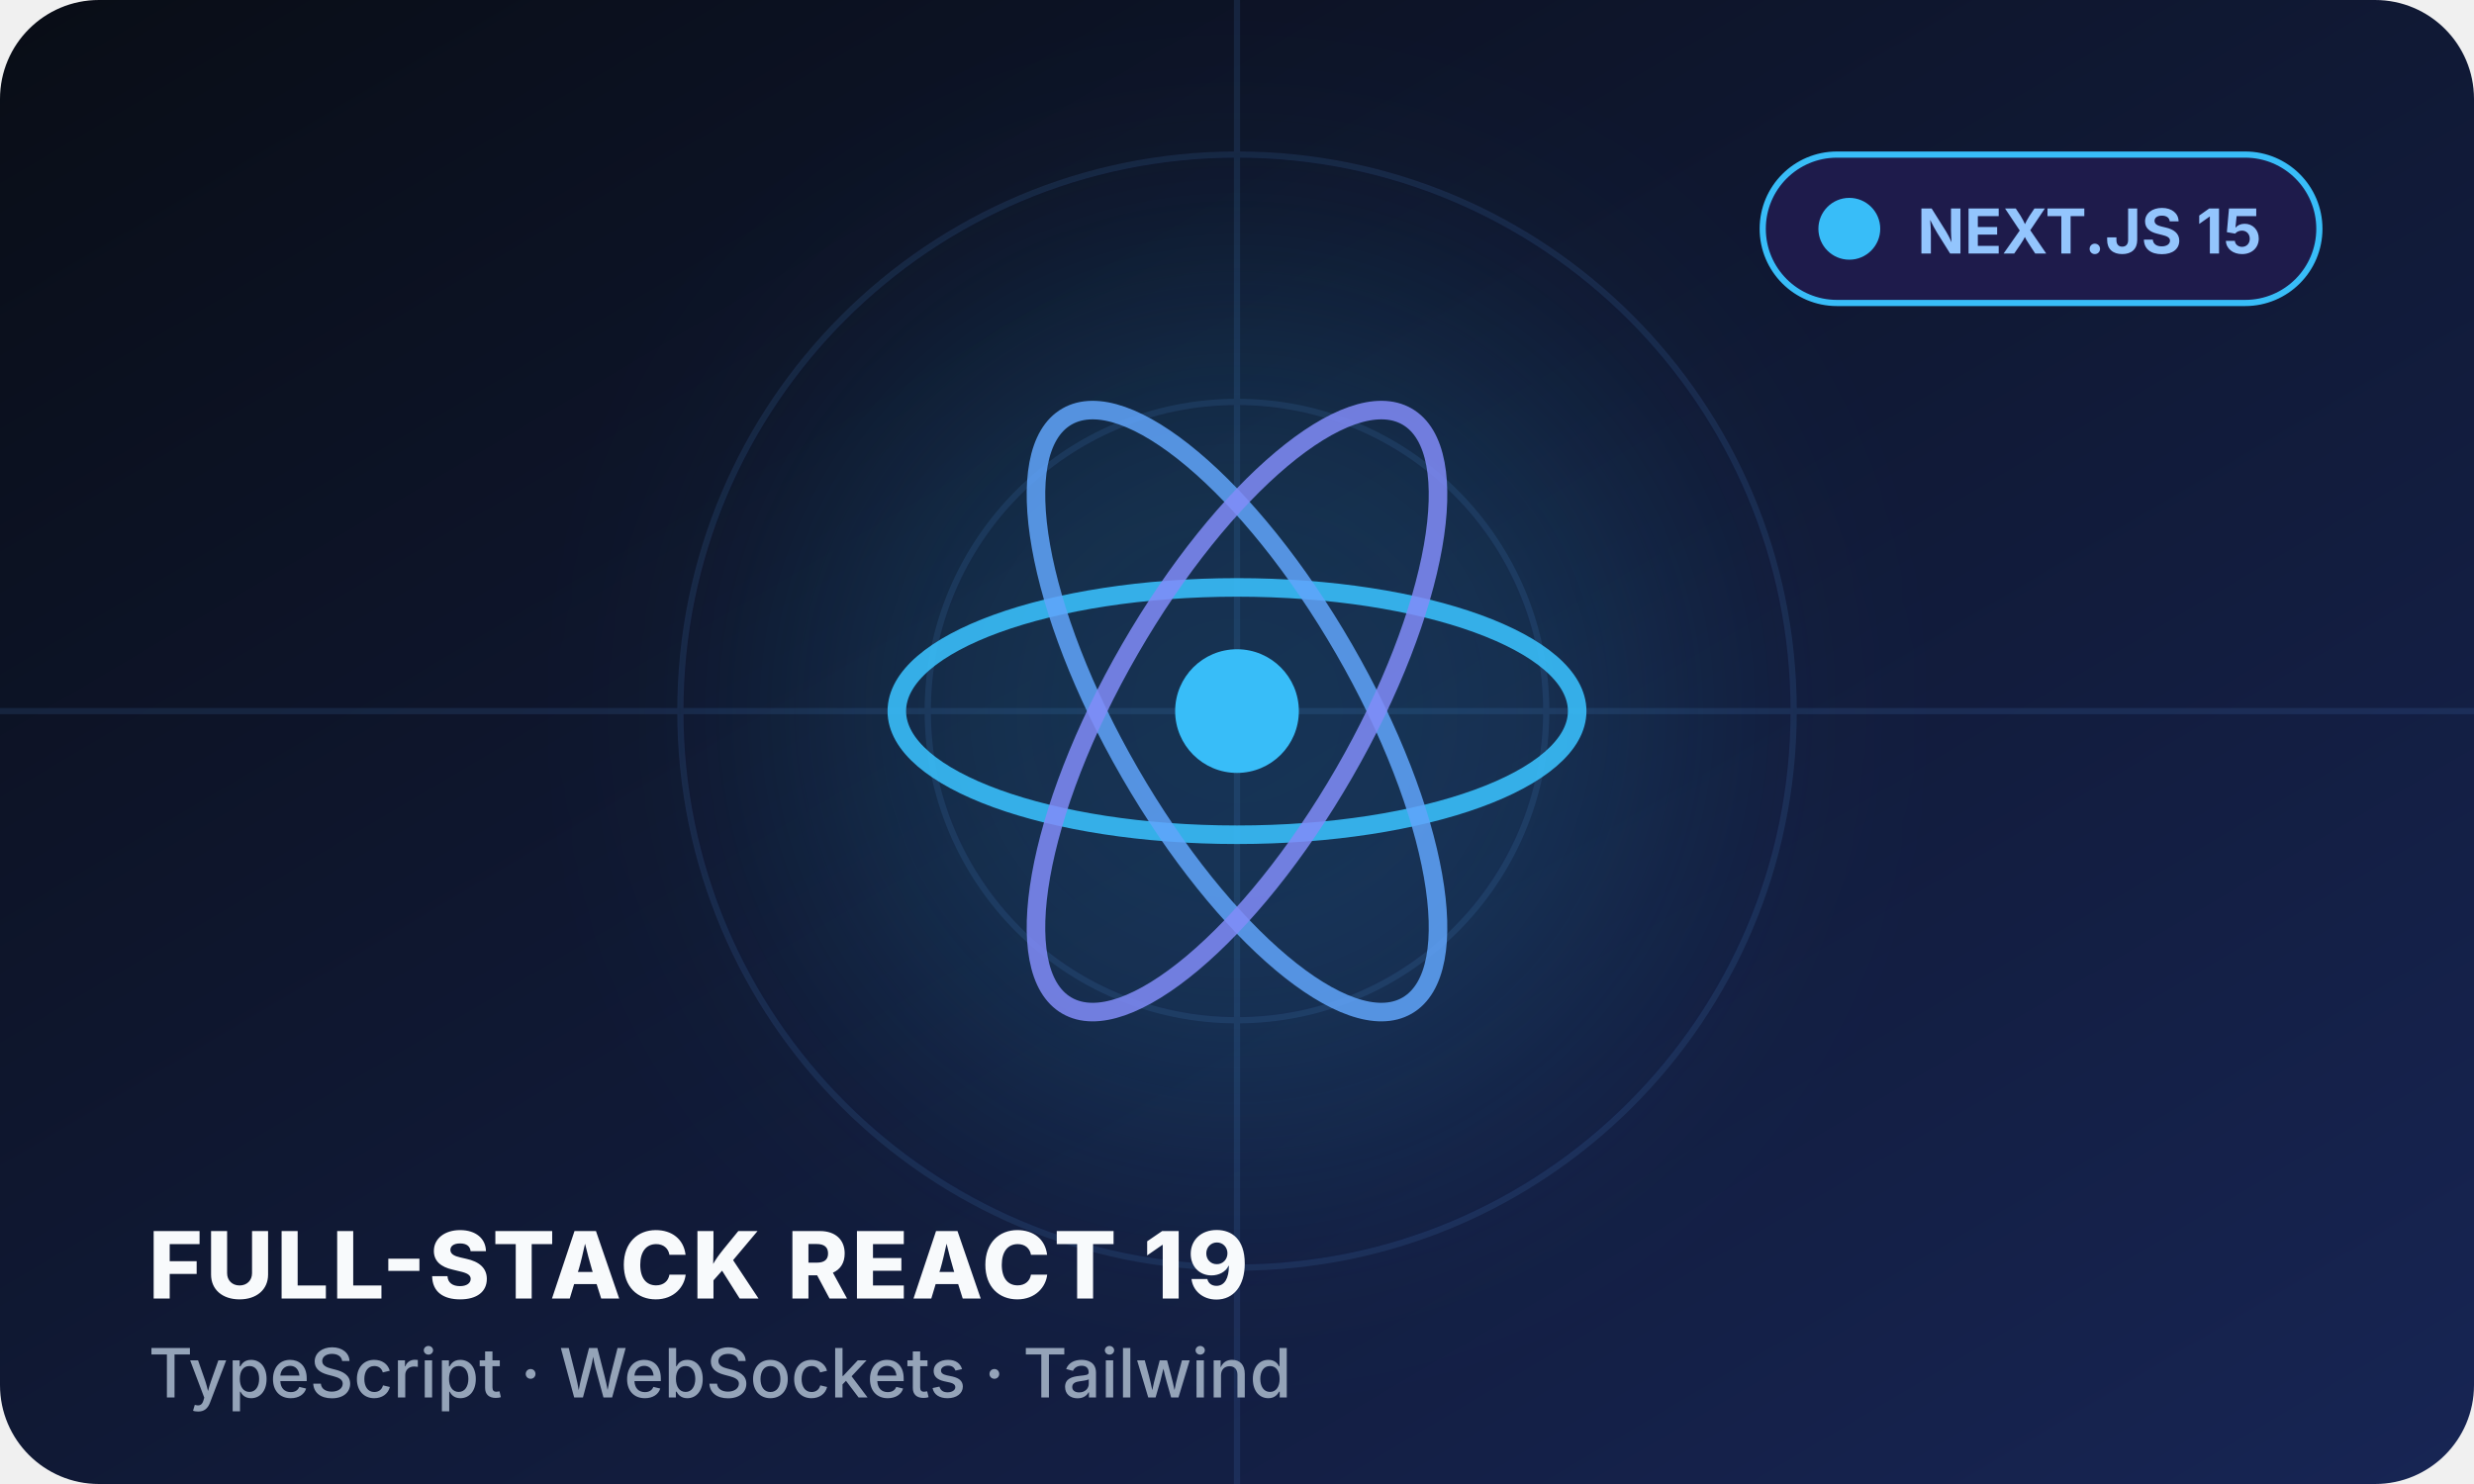
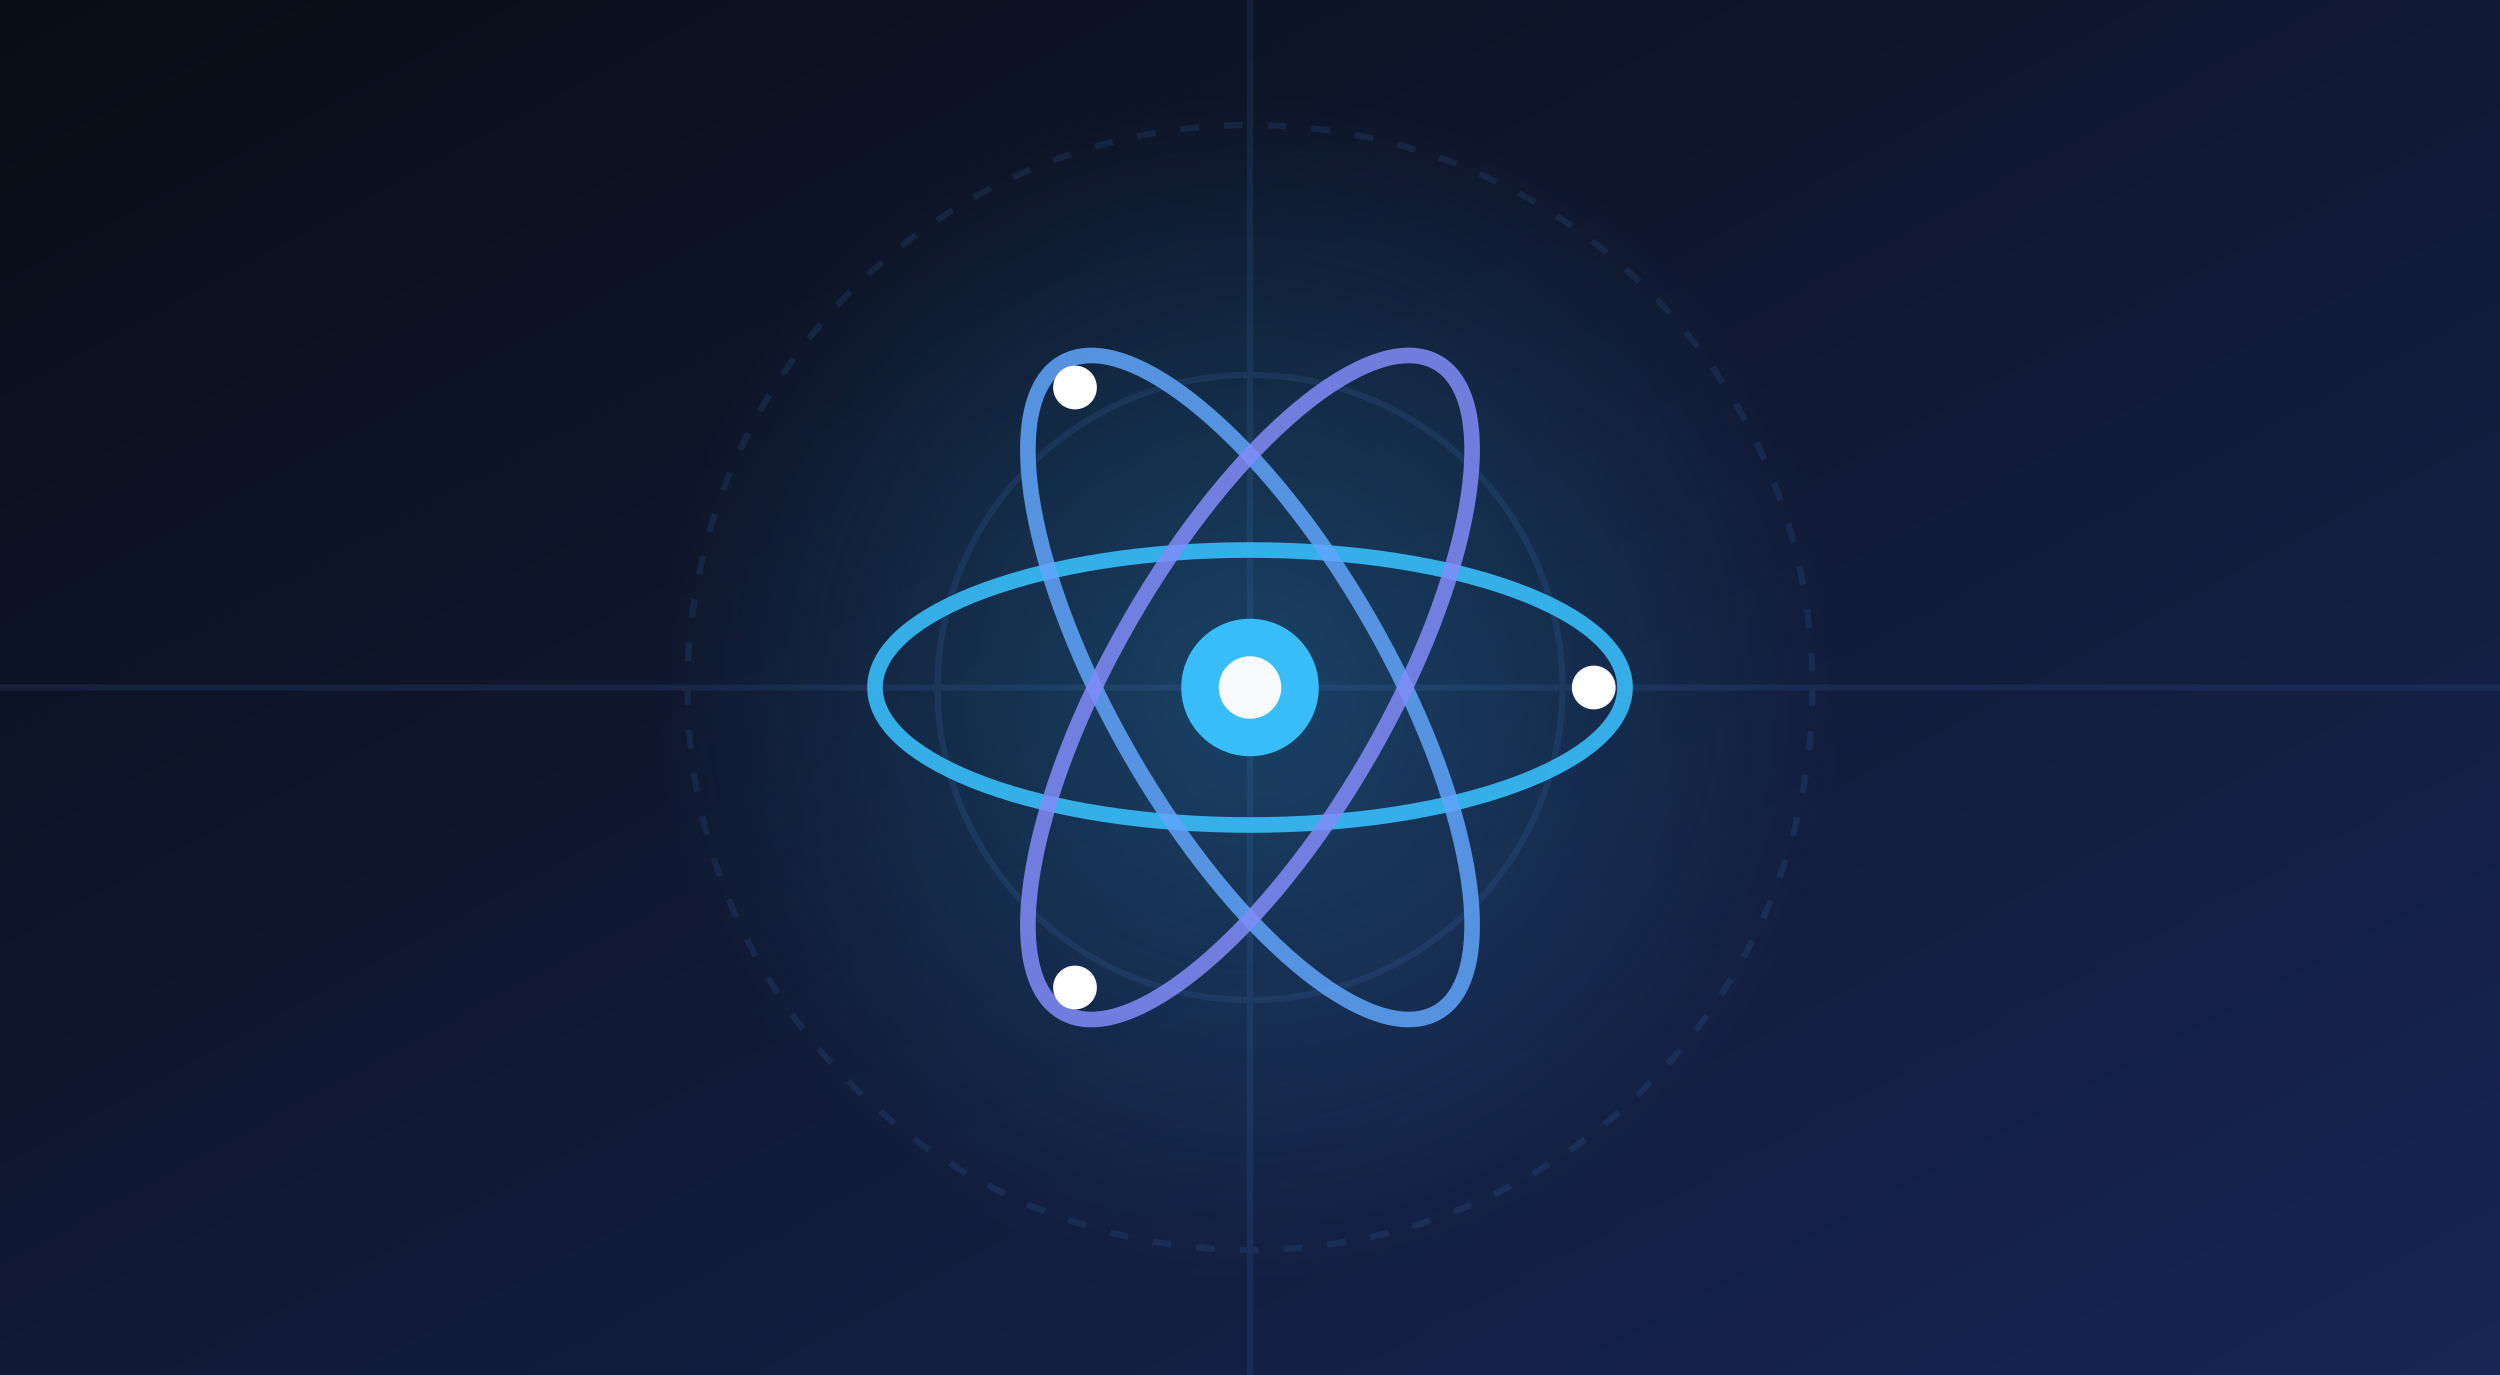
- <svg xmlns="http://www.w3.org/2000/svg" viewBox="0 0 400 240" width="100%" height="100%">
+ <svg xmlns="http://www.w3.org/2000/svg" viewBox="0 0 400 220" width="100%" height="100%">
  <defs>
-     <linearGradient id="nextGrad" x1="0%" y1="0%" x2="100%" y2="100%">
+     <linearGradient id="nextBg" x1="0%" y1="0%" x2="100%" y2="100%">
      <stop offset="0%" stop-color="#090d16" />
      <stop offset="100%" stop-color="#172554" />
    </linearGradient>
-     <linearGradient id="cyanGrad" x1="0%" y1="0%" x2="100%" y2="100%">
-       <stop offset="0%" stop-color="#38bdf8" />
-       <stop offset="100%" stop-color="#2563eb" />
-     </linearGradient>
+     <radialGradient id="nextGlow" cx="50%" cy="50%" r="50%">
+       <stop offset="0%" stop-color="#38bdf8" stop-opacity="0.25" />
+       <stop offset="100%" stop-color="#38bdf8" stop-opacity="0" />
+     </radialGradient>
  </defs>
-   <rect width="400" height="240" rx="16" fill="url(#nextGrad)" />
-   <g opacity="0.12" stroke="#60a5fa" stroke-width="1">
-     <circle cx="200" cy="115" r="50" fill="none" />
-     <circle cx="200" cy="115" r="90" fill="none" />
-     <line x1="0" y1="115" x2="400" y2="115" />
-     <line x1="200" y1="0" x2="200" y2="240" />
+   <rect width="400" height="220" fill="url(#nextBg)" />
+   <circle cx="200" cy="110" r="95" fill="url(#nextGlow)" />
+   <g opacity="0.1" stroke="#60a5fa" stroke-width="1">
+     <circle cx="200" cy="110" r="50" fill="none" />
+     <circle cx="200" cy="110" r="90" fill="none" stroke-dasharray="3 4" />
+     <line x1="0" y1="110" x2="400" y2="110" />
+     <line x1="200" y1="0" x2="200" y2="220" />
  </g>
-   <circle cx="200" cy="115" r="70" fill="#38bdf8" opacity="0.16" filter="blur(22px)" />
-   <g transform="translate(200, 115)">
-     <circle cx="0" cy="0" r="10" fill="#38bdf8" />
-     <ellipse cx="0" cy="0" rx="55" ry="20" fill="none" stroke="#38bdf8" stroke-width="3" opacity="0.9" />
-     <ellipse cx="0" cy="0" rx="55" ry="20" fill="none" stroke="#60a5fa" stroke-width="3" transform="rotate(60)" opacity="0.85" />
-     <ellipse cx="0" cy="0" rx="55" ry="20" fill="none" stroke="#818cf8" stroke-width="3" transform="rotate(120)" opacity="0.85" />
+   <g transform="translate(200, 110)">
+     <circle cx="0" cy="0" r="11" fill="#38bdf8" />
+     <circle cx="0" cy="0" r="5" fill="#f8fafc" />
+     <ellipse cx="0" cy="0" rx="60" ry="22" fill="none" stroke="#38bdf8" stroke-width="2.5" opacity="0.9" />
+     <ellipse cx="0" cy="0" rx="60" ry="22" fill="none" stroke="#60a5fa" stroke-width="2.5" transform="rotate(60)" opacity="0.85" />
+     <ellipse cx="0" cy="0" rx="60" ry="22" fill="none" stroke="#818cf8" stroke-width="2.5" transform="rotate(120)" opacity="0.85" />
+     <circle cx="55" cy="0" r="3.5" fill="#ffffff" />
+     <circle cx="-28" cy="48" r="3.5" fill="#ffffff" />
+     <circle cx="-28" cy="-48" r="3.5" fill="#ffffff" />
  </g>
-   <g transform="translate(285, 25)">
-     <rect width="90" height="24" rx="12" fill="#1e1b4b" stroke="#38bdf8" stroke-width="1" />
-     <circle cx="14" cy="12" r="5" fill="#38bdf8" />
-     <text x="25" y="16" fill="#93c5fd" font-family="-apple-system, sans-serif" font-size="10" font-weight="700">NEXT.JS 15</text>
-   </g>
-   <text x="24" y="210" fill="#f8fafc" font-family="-apple-system, sans-serif" font-size="15" font-weight="800" letter-spacing="0.5">FULL-STACK REACT 19</text>
-   <text x="24" y="226" fill="#94a3b8" font-family="-apple-system, sans-serif" font-size="11" font-weight="500">TypeScript · WebSockets · Tailwind</text>
</svg>
